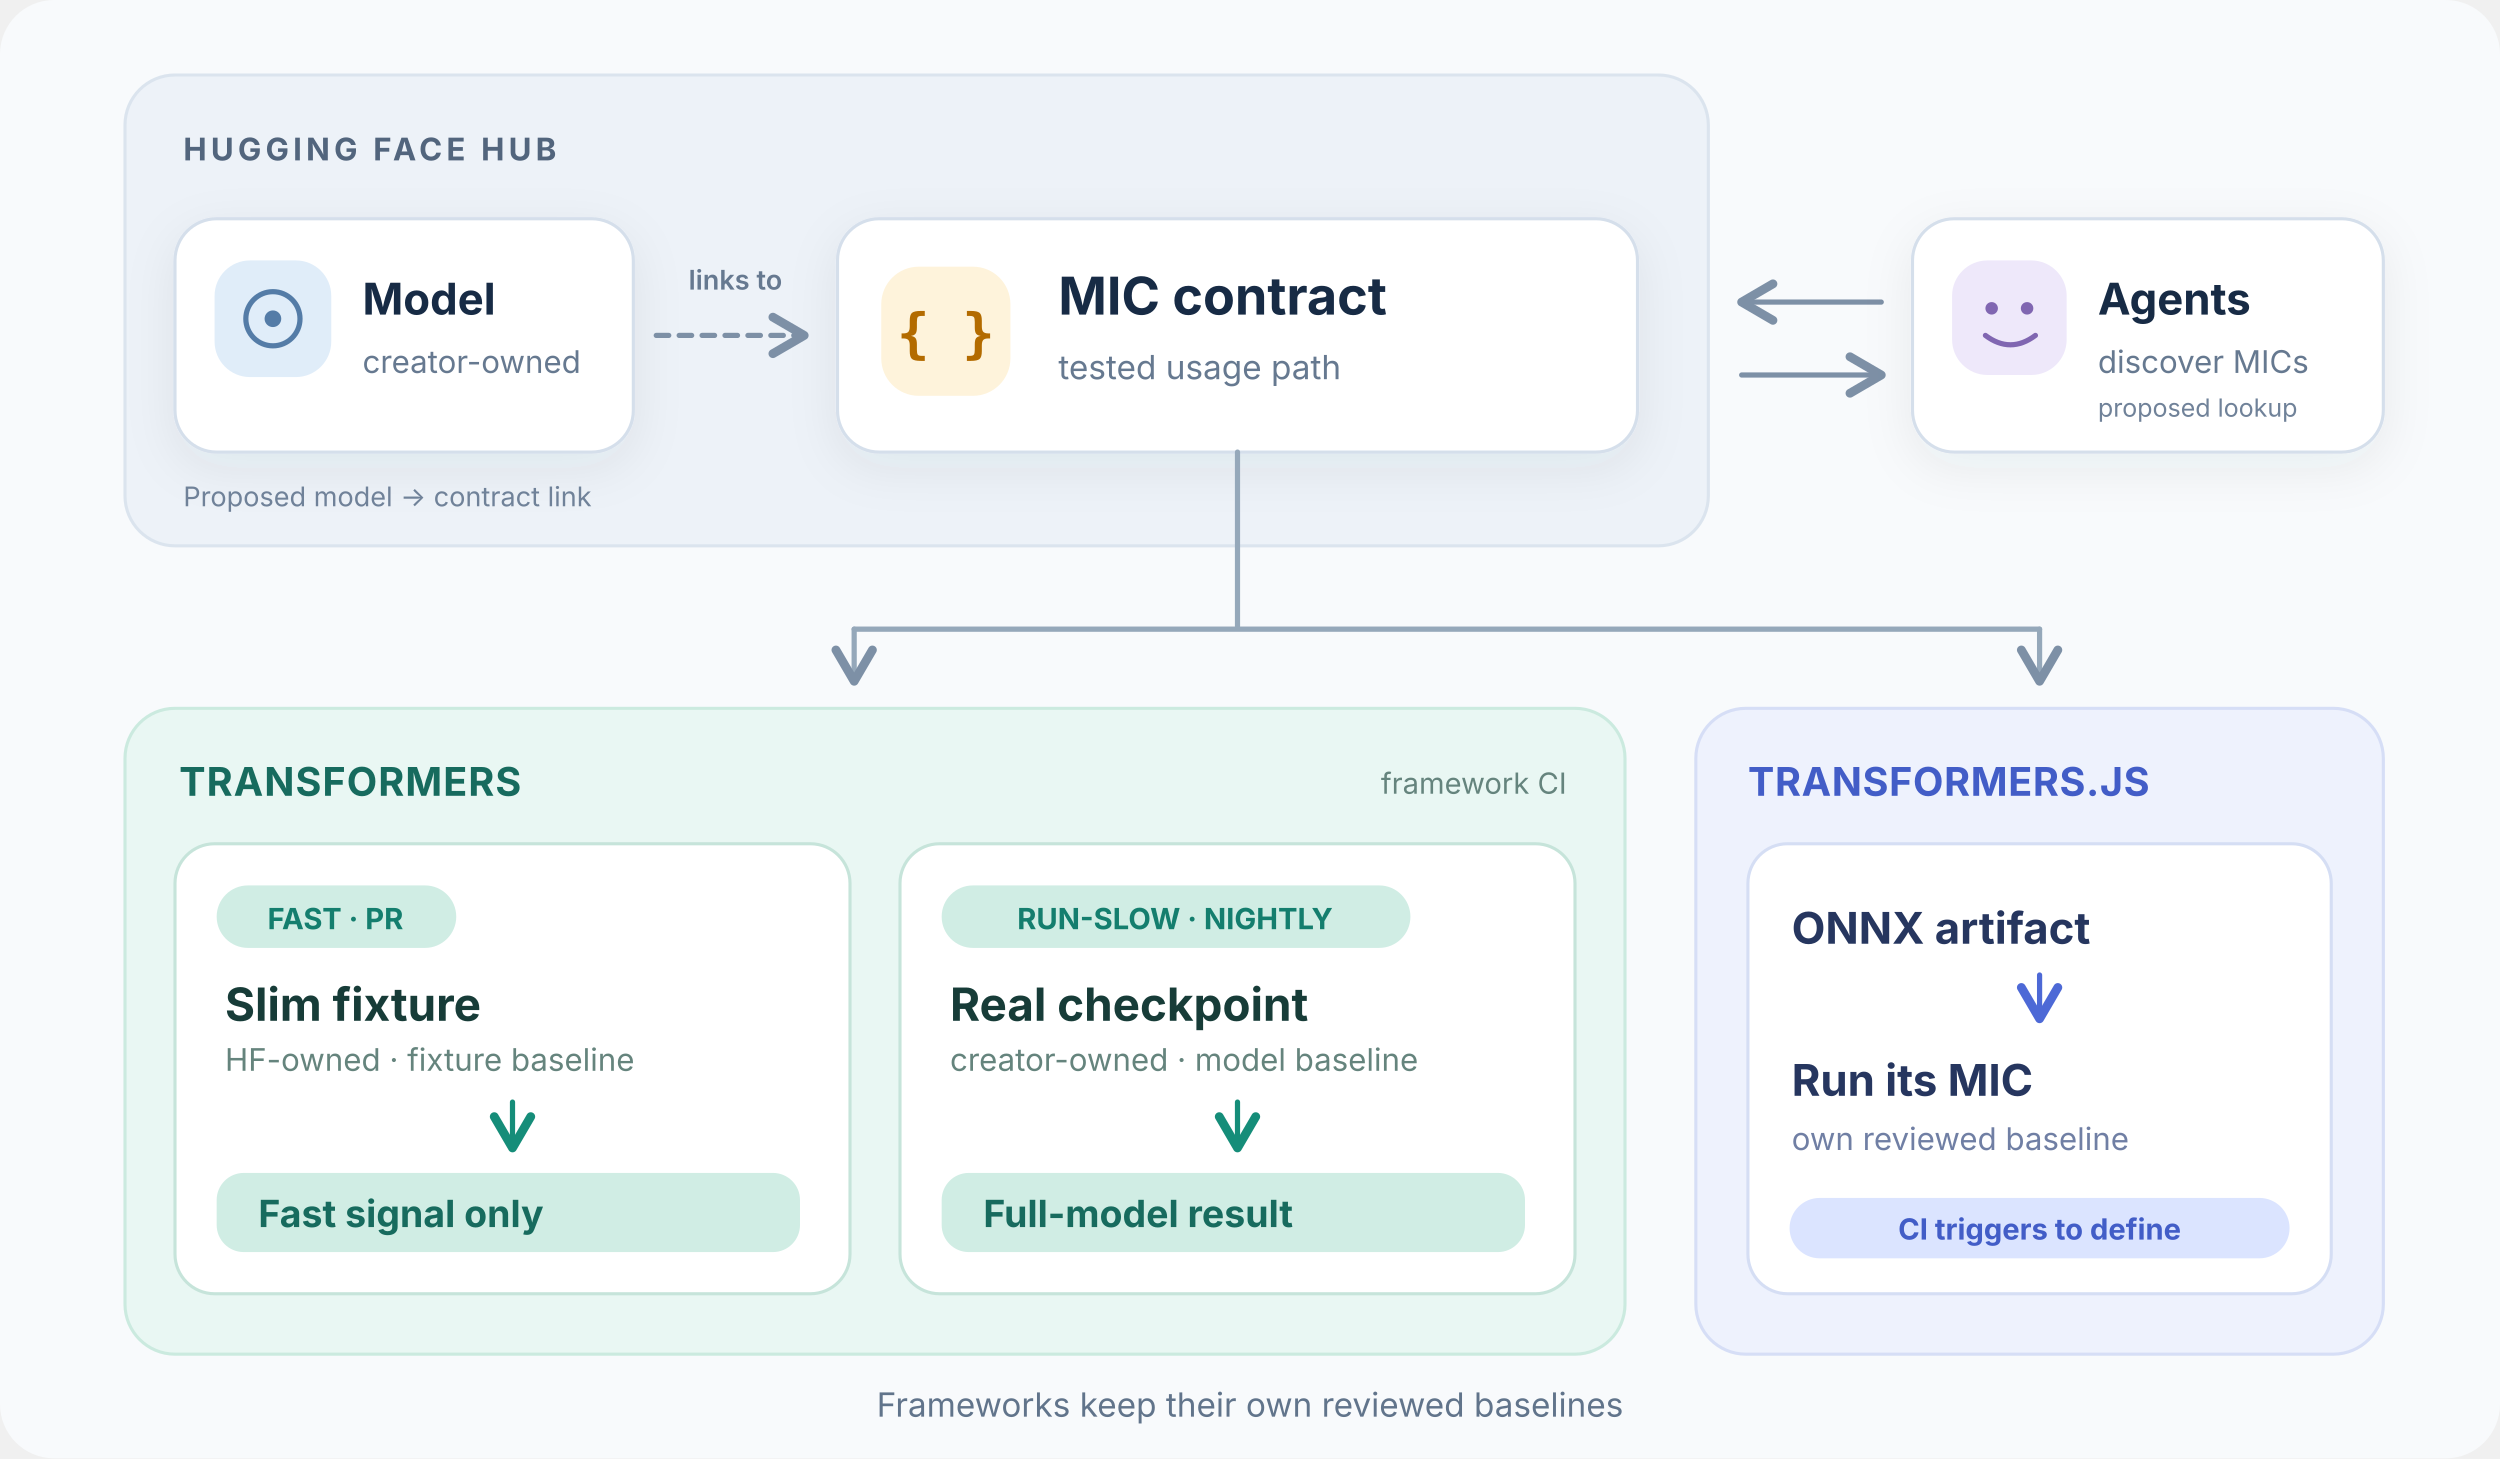
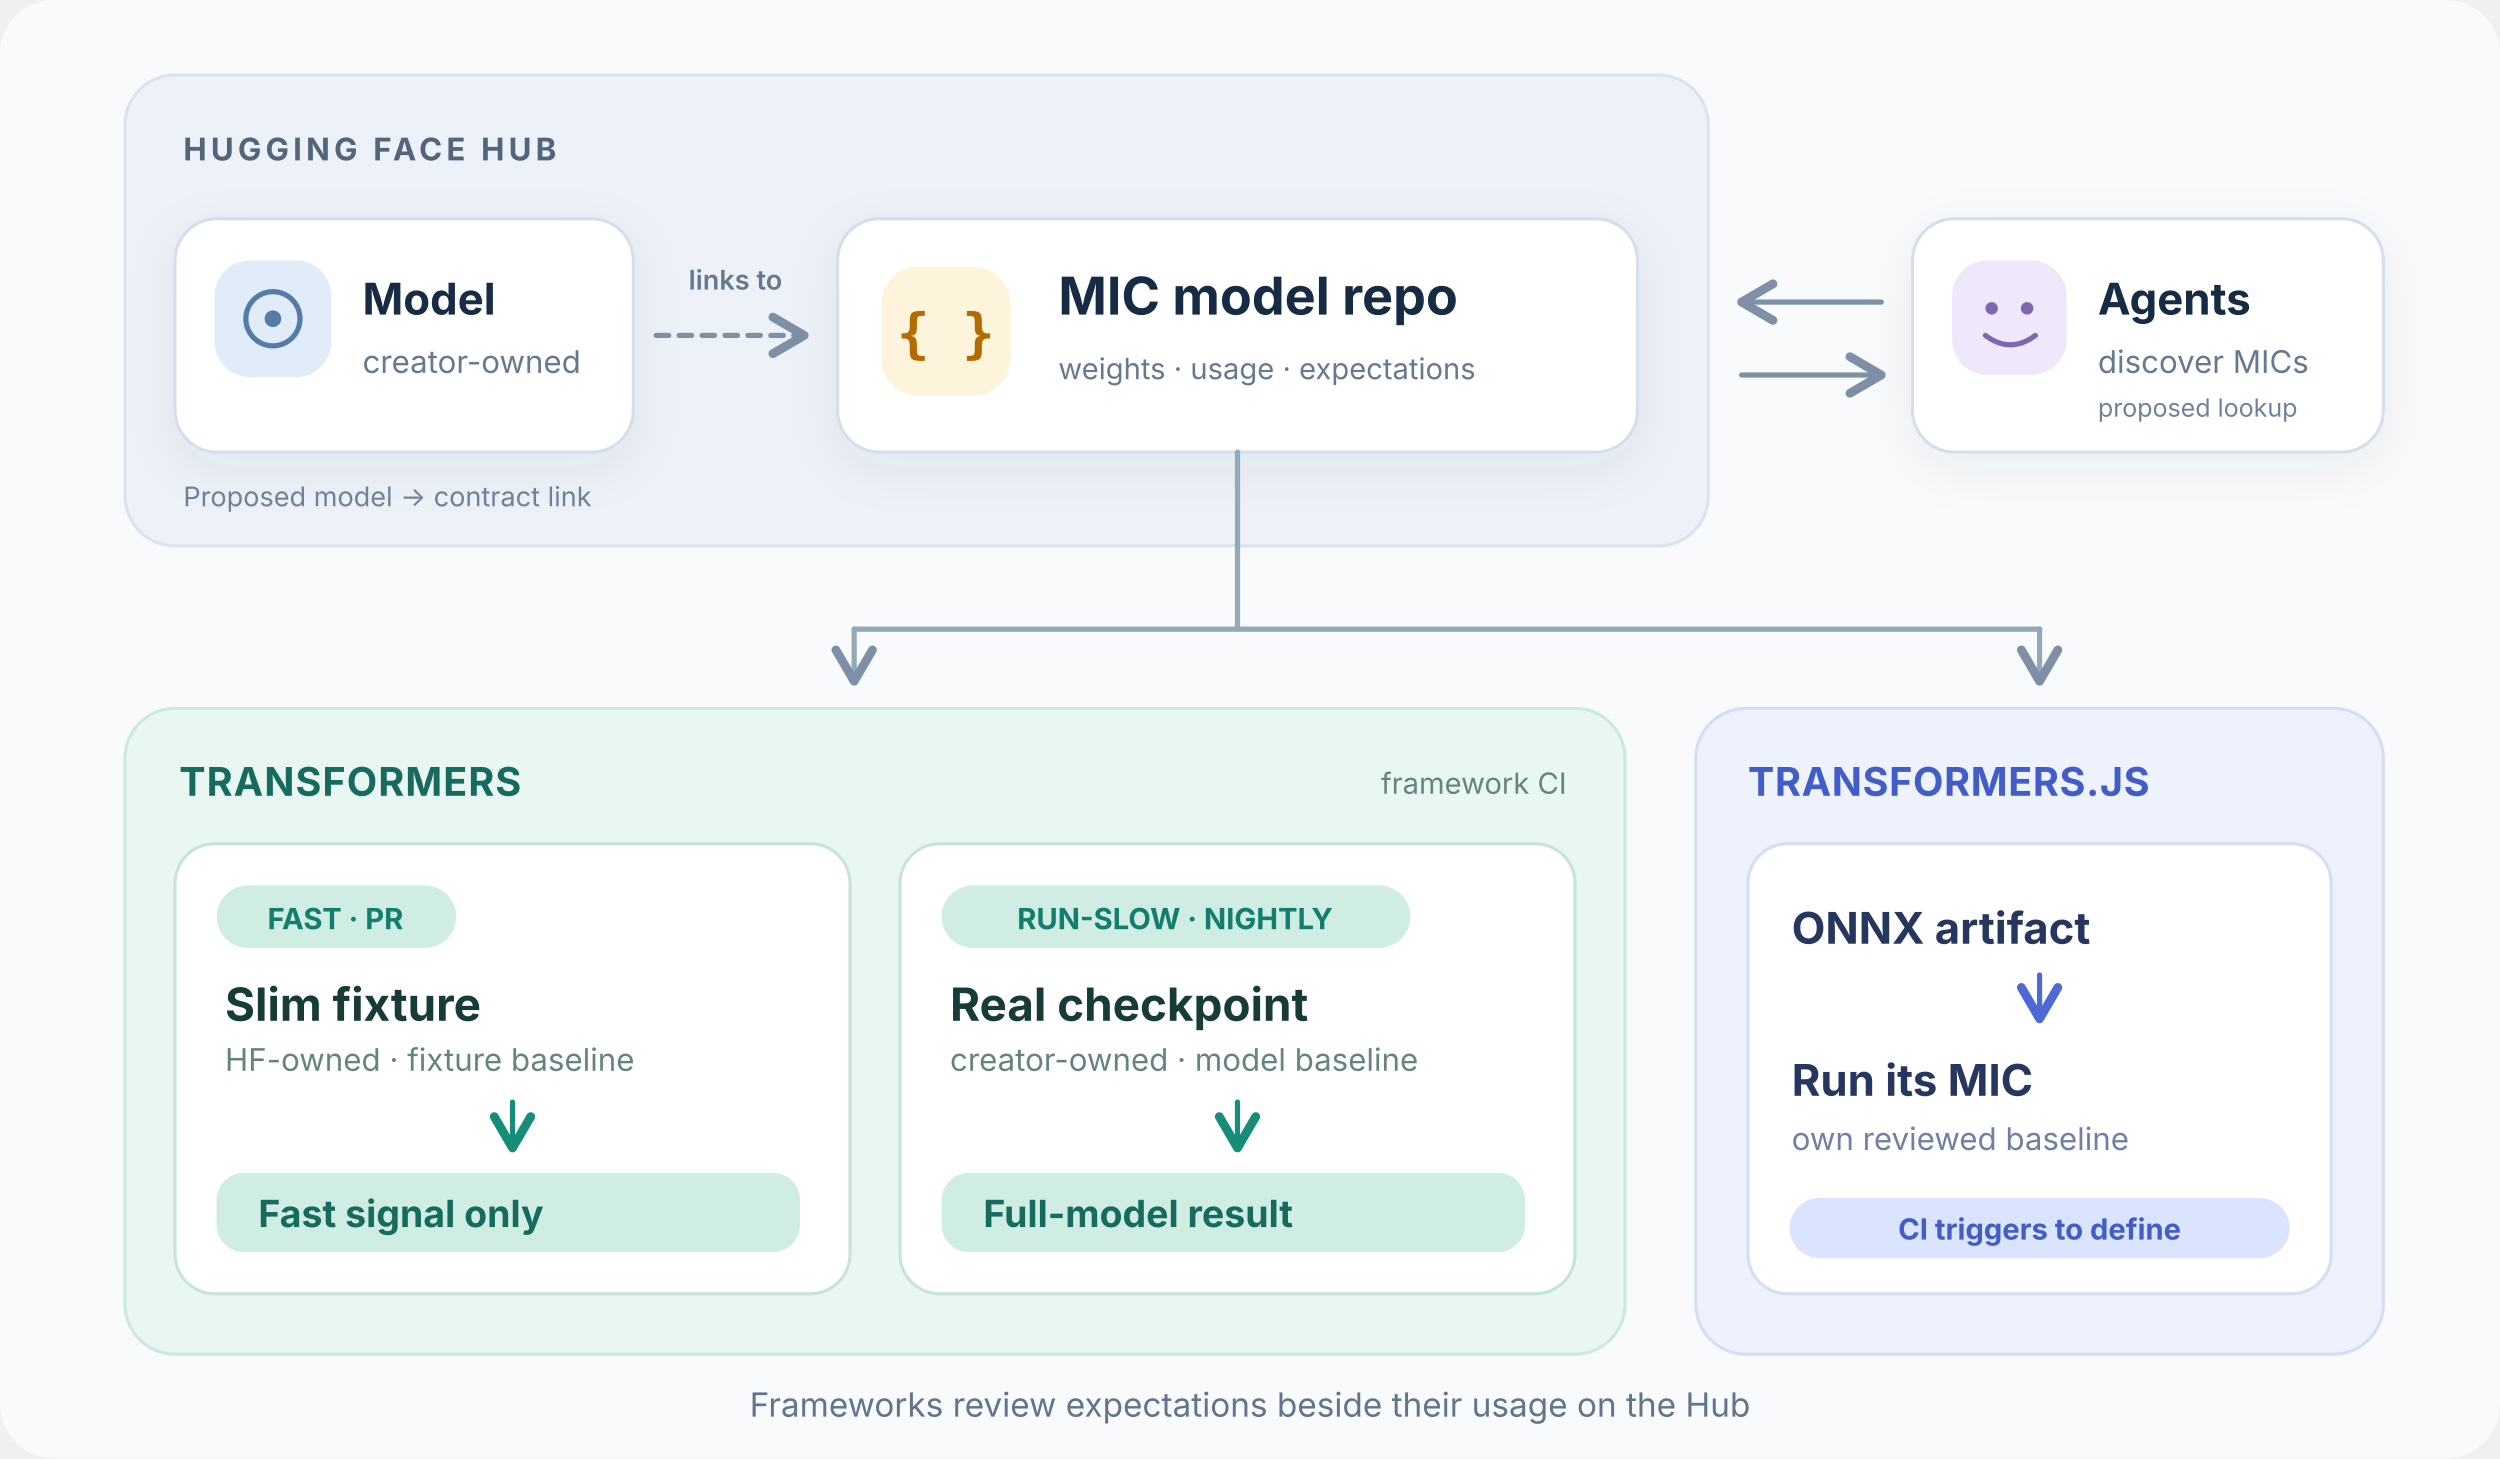
<svg xmlns="http://www.w3.org/2000/svg" viewBox="0 0 1200 700" role="img" aria-labelledby="title description">
  <defs>
    <filter id="shadow" x="-20%" y="-30%" width="140%" height="170%">
      <feDropShadow dx="0" dy="7" stdDeviation="12" flood-color="#243b53" flood-opacity="0.07" />
    </filter>
    <marker id="gray-arrow" markerWidth="9" markerHeight="9" refX="7" refY="4.5" orient="auto">
      <path d="M1 1 L7 4.5 L1 8" fill="none" stroke="#7d90a6" stroke-width="1.7" stroke-linecap="round" stroke-linejoin="round" />
    </marker>
    <marker id="teal-arrow" markerWidth="9" markerHeight="9" refX="7" refY="4.5" orient="auto">
      <path d="M1 1 L7 4.5 L1 8" fill="none" stroke="#158d79" stroke-width="1.7" stroke-linecap="round" stroke-linejoin="round" />
    </marker>
    <marker id="blue-arrow" markerWidth="9" markerHeight="9" refX="7" refY="4.5" orient="auto">
      <path d="M1 1 L7 4.5 L1 8" fill="none" stroke="#4d69d6" stroke-width="1.7" stroke-linecap="round" stroke-linejoin="round" />
    </marker>
  </defs>
  <g font-family="Inter, -apple-system, BlinkMacSystemFont, Segoe UI, sans-serif">
    <rect width="1200" height="700" rx="26" fill="#f8fafc" />
    <rect x="60" y="36" width="760" height="226" rx="24" fill="#edf2f8" stroke="#dbe4ee" stroke-width="1.5" />
    <text x="88" y="77" fill="#52657d" font-size="15" font-weight="700" letter-spacing="2">HUGGING FACE HUB</text>
    <rect x="84" y="105" width="220" height="112" rx="20" fill="#fff" stroke="#d5dfeb" stroke-width="1.5" filter="url(#shadow)" />
    <rect x="103" y="125" width="56" height="56" rx="17" fill="#e0edf9" />
    <circle cx="131" cy="153" r="13" fill="none" stroke="#547ca7" stroke-width="2.5" />
    <circle cx="131" cy="153" r="4" fill="#547ca7" />
    <text x="174" y="151" fill="#172b45" font-size="21" font-weight="700">Model</text>
    <text x="174" y="179" fill="#667990" font-size="15">creator-owned</text>
    <path d="M315 161 H386" fill="none" stroke="#7d90a6" stroke-width="2.5" stroke-dasharray="6 5" stroke-linecap="round" marker-end="url(#gray-arrow)" />
    <text x="353" y="139" text-anchor="middle" fill="#667990" font-size="13" font-weight="600">links to</text>
    <rect x="402" y="105" width="384" height="112" rx="20" fill="#fff" stroke="#d5dfeb" stroke-width="1.5" filter="url(#shadow)" />
    <rect x="423" y="128" width="62" height="62" rx="18" fill="#fef3db" />
    <text x="454" y="169" text-anchor="middle" fill="#b36b00" font-family="ui-monospace, SFMono-Regular, Menlo, monospace" font-size="26" font-weight="700">{ }</text>
-     <text x="508" y="151" fill="#172b45" font-size="25" font-weight="700">MIC contract</text>
-     <text x="508" y="182" fill="#667990" font-size="16">tested usage path</text>
+     <text x="508" y="151" fill="#172b45" font-size="25" font-weight="700">MIC model repo</text>
+     <text x="508" y="182" fill="#667990" font-size="14">weights · usage · expectations</text>
    <text x="88" y="243" fill="#708299" font-size="13">Proposed model → contract link</text>
    <path d="M903 145 H836" fill="none" stroke="#7d90a6" stroke-width="2.5" stroke-linecap="round" marker-end="url(#gray-arrow)" />
    <path d="M836 180 H903" fill="none" stroke="#7d90a6" stroke-width="2.5" stroke-linecap="round" marker-end="url(#gray-arrow)" />
    <rect x="918" y="105" width="226" height="112" rx="20" fill="#fff" stroke="#d5dfeb" stroke-width="1.5" filter="url(#shadow)" />
    <rect x="937" y="125" width="55" height="55" rx="17" fill="#eee8fa" />
    <circle cx="956" cy="148" r="3" fill="#8066b1" />
    <circle cx="973" cy="148" r="3" fill="#8066b1" />
    <path d="M953 161 Q965 170 977 161" fill="none" stroke="#8066b1" stroke-width="2.5" stroke-linecap="round" />
    <text x="1007" y="151" fill="#172b45" font-size="21" font-weight="700">Agents</text>
    <text x="1007" y="179" fill="#667990" font-size="15">discover MICs</text>
    <text x="1007" y="200" fill="#708299" font-size="12">proposed lookup</text>
    <path d="M594 217 V302 M410 302 H979" fill="none" stroke="#95a8ba" stroke-width="2.5" stroke-linecap="round" stroke-linejoin="round" />
    <path d="M410 302 V327" fill="none" stroke="#95a8ba" stroke-width="2.5" stroke-linecap="round" marker-end="url(#gray-arrow)" />
    <path d="M979 302 V327" fill="none" stroke="#95a8ba" stroke-width="2.5" stroke-linecap="round" marker-end="url(#gray-arrow)" />
    <rect x="60" y="340" width="720" height="310" rx="24" fill="#e9f7f3" stroke="#cbeadf" stroke-width="1.5" />
    <text x="86" y="382" fill="#176b5e" font-size="19" font-weight="700" letter-spacing="0.5">TRANSFORMERS</text>
    <text x="752" y="381" text-anchor="end" fill="#65847d" font-size="14">framework CI</text>
    <rect x="84" y="405" width="324" height="216" rx="19" fill="#fff" stroke="#c6e4da" stroke-width="1.5" />
    <rect x="104" y="425" width="115" height="30" rx="15" fill="#d0ede4" />
    <text x="161" y="446" text-anchor="middle" fill="#147e6e" font-size="14" font-weight="700">FAST · PR</text>
    <text x="108" y="490" fill="#173c38" font-size="22" font-weight="700">Slim fixture</text>
    <text x="108" y="514" fill="#65847d" font-size="15">HF-owned · fixture baseline</text>
    <path d="M246 529 V551" fill="none" stroke="#158d79" stroke-width="2.5" stroke-linecap="round" marker-end="url(#teal-arrow)" />
    <rect x="104" y="563" width="280" height="38" rx="13" fill="#d0ede4" />
    <text x="124" y="589" fill="#176b5e" font-size="18" font-weight="700">Fast signal only</text>
    <rect x="432" y="405" width="324" height="216" rx="19" fill="#fff" stroke="#c6e4da" stroke-width="1.5" />
    <rect x="452" y="425" width="225" height="30" rx="15" fill="#d0ede4" />
    <text x="564" y="446" text-anchor="middle" fill="#147e6e" font-size="14" font-weight="700">RUN-SLOW · NIGHTLY</text>
    <text x="456" y="490" fill="#173c38" font-size="22" font-weight="700">Real checkpoint</text>
    <text x="456" y="514" fill="#65847d" font-size="15">creator-owned · model baseline</text>
    <path d="M594 529 V551" fill="none" stroke="#158d79" stroke-width="2.5" stroke-linecap="round" marker-end="url(#teal-arrow)" />
    <rect x="452" y="563" width="280" height="38" rx="13" fill="#d0ede4" />
    <text x="472" y="589" fill="#176b5e" font-size="18" font-weight="700">Full-model result</text>
    <rect x="814" y="340" width="330" height="310" rx="24" fill="#eef2fd" stroke="#d6def6" stroke-width="1.5" />
    <text x="839" y="382" fill="#425dc7" font-size="19" font-weight="700" letter-spacing="0.3">TRANSFORMERS.JS</text>
    <rect x="839" y="405" width="280" height="216" rx="19" fill="#fff" stroke="#d5def4" stroke-width="1.5" />
    <text x="860" y="453" fill="#26365f" font-size="21" font-weight="700">ONNX artifact</text>
    <path d="M979 468 V489" fill="none" stroke="#4d69d6" stroke-width="2.5" stroke-linecap="round" marker-end="url(#blue-arrow)" />
    <text x="860" y="526" fill="#26365f" font-size="21" font-weight="700">Run its MIC</text>
    <text x="860" y="552" fill="#707fa4" font-size="15">own reviewed baseline</text>
    <rect x="859" y="575" width="240" height="29" rx="14.5" fill="#dbe4ff" />
    <text x="979" y="595" text-anchor="middle" fill="#425dc7" font-size="14" font-weight="700">CI triggers to define</text>
-     <text x="600" y="680" text-anchor="middle" fill="#61748b" font-size="16">Frameworks keep their own reviewed baselines</text>
+     <text x="600" y="680" text-anchor="middle" fill="#61748b" font-size="16">Frameworks review expectations beside their usage on the Hub</text>
  </g>
</svg>
